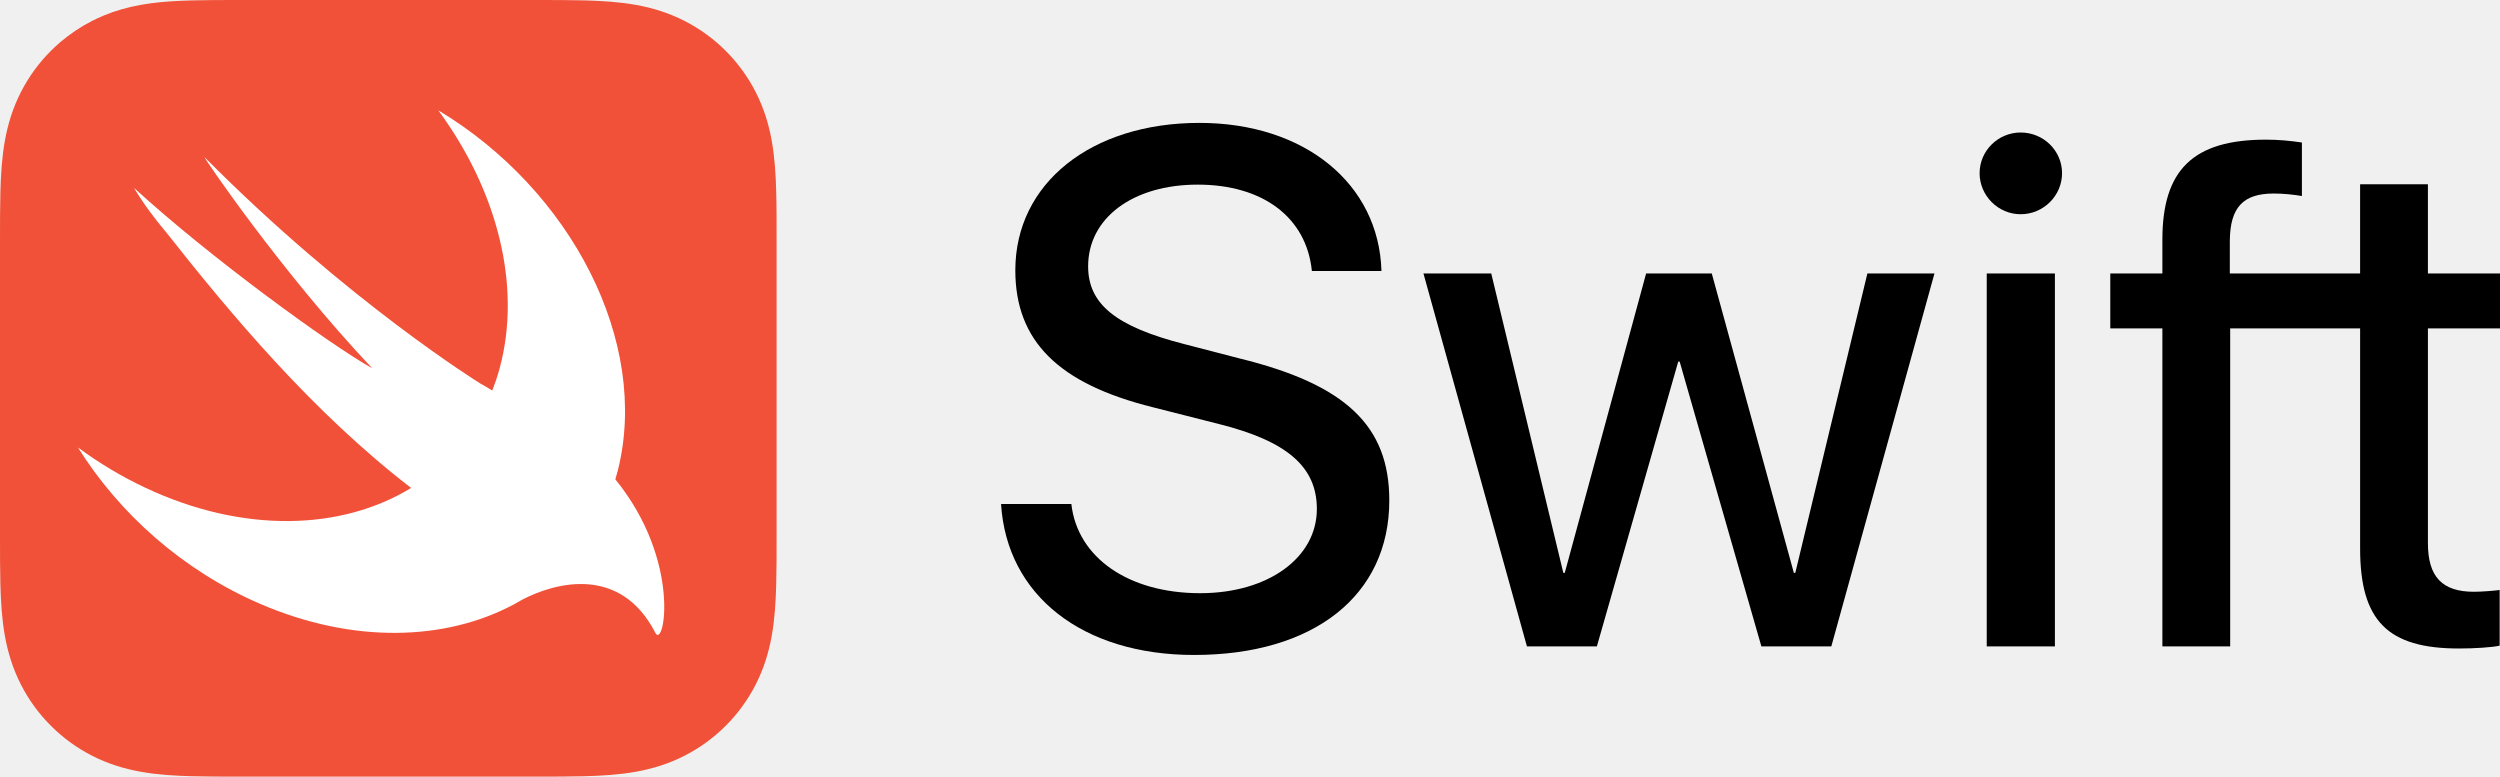
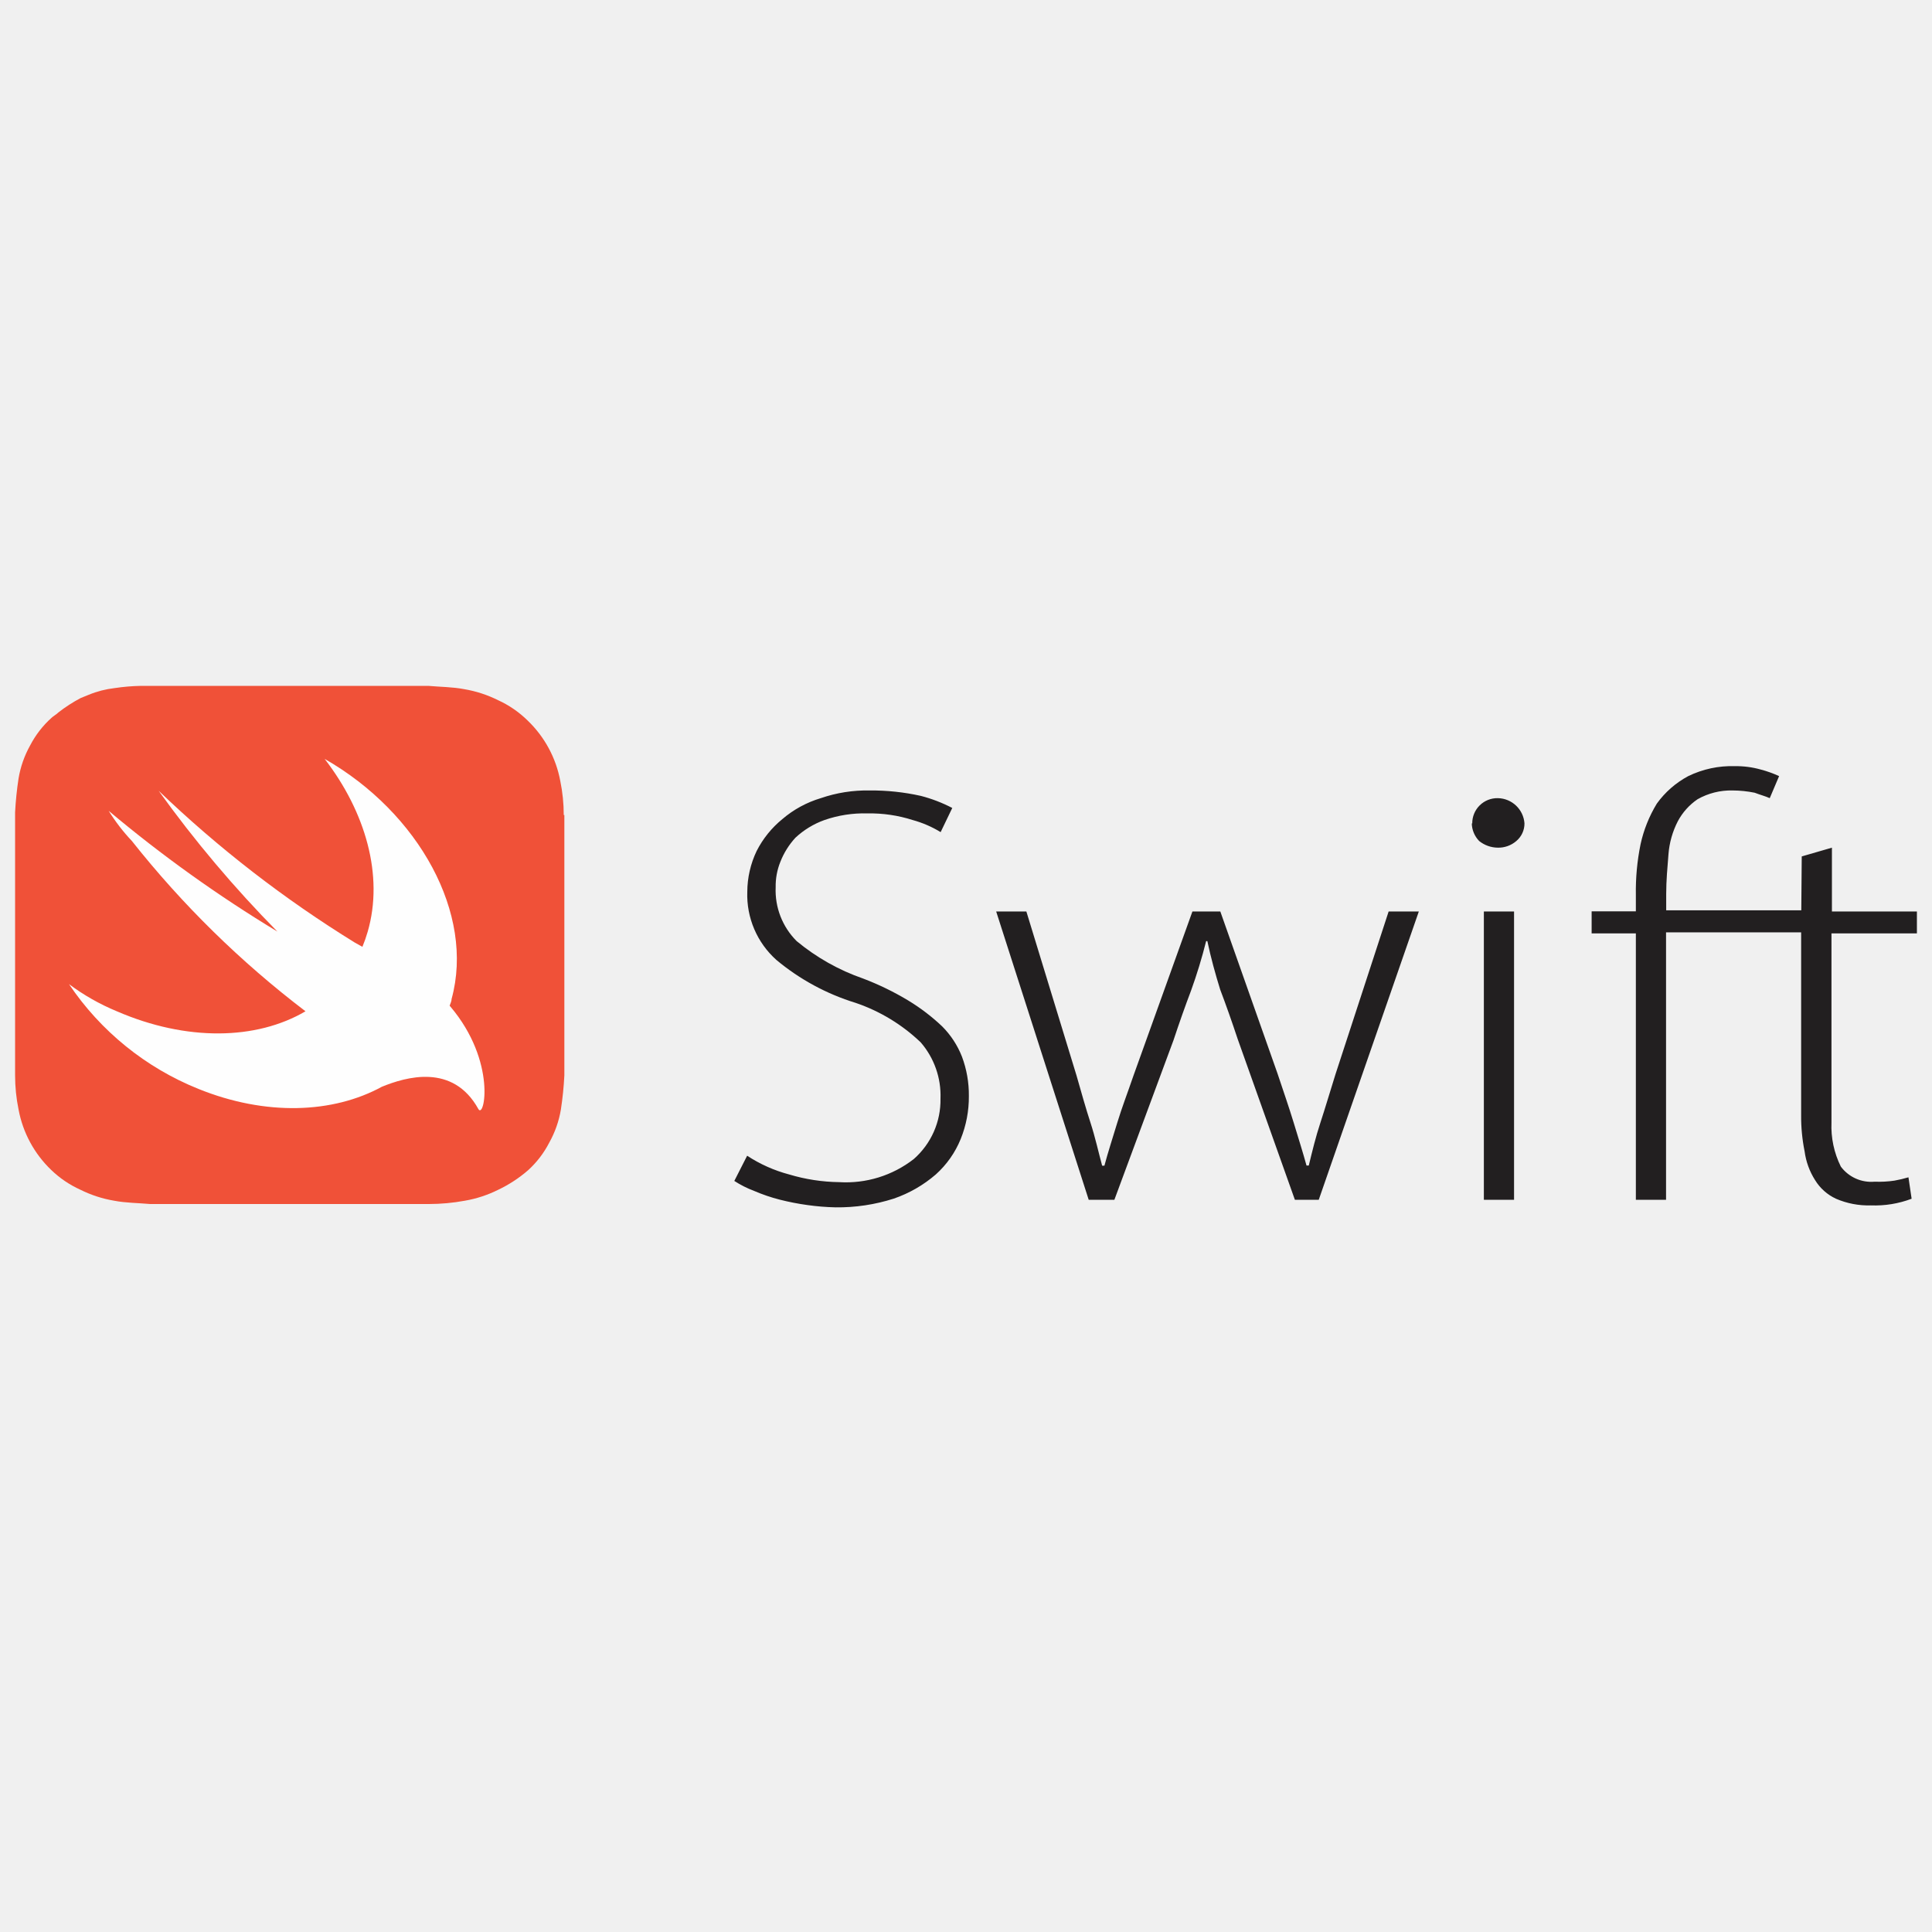
- <svg xmlns="http://www.w3.org/2000/svg" version="1.1" id="artwork" x="0px" y="0px" width="191.186px" height="59.391px" viewBox="0 0 191.186 59.391" enable-background="new 0 0 191.186 59.391" xml:space="preserve">
-   <g>
-     <g>
-       <path fill="#F05138" d="M59.387,16.45c-0.004-0.597-0.01-1.194-0.027-1.792c-0.035-1.301-0.112-2.613-0.343-3.9    c-0.235-1.307-0.618-2.522-1.222-3.709c-0.593-1.166-1.369-2.233-2.294-3.158    c-0.925-0.925-1.992-1.701-3.158-2.294c-1.186-0.604-2.402-0.987-3.707-1.222    c-1.288-0.232-2.6-0.308-3.902-0.344c-0.598-0.016-1.195-0.023-1.792-0.027C42.231,0,41.522,0,40.813,0H25.091    h-6.513c-0.71,0-1.419,0-2.128,0.004c-0.598,0.004-1.196,0.011-1.792,0.027    c-0.325,0.009-0.651,0.02-0.978,0.036c-0.979,0.047-1.959,0.134-2.924,0.308    c-0.979,0.176-1.908,0.436-2.811,0.809C7.644,1.308,7.345,1.445,7.049,1.596C6.174,2.041,5.355,2.589,4.61,3.225    c-0.248,0.212-0.488,0.434-0.72,0.665c-0.925,0.925-1.701,1.992-2.294,3.158    c-0.604,1.187-0.987,2.402-1.222,3.709c-0.231,1.287-0.308,2.599-0.343,3.9    c-0.016,0.598-0.023,1.195-0.027,1.792C-0.001,17.159,0,17.869,0,18.578V28.26v12.553    c0,0.71-0.001,1.419,0.004,2.129c0.004,0.597,0.011,1.194,0.027,1.791c0.035,1.302,0.112,2.614,0.343,3.901    c0.235,1.306,0.618,2.523,1.222,3.71c0.593,1.166,1.369,2.233,2.294,3.158c0.925,0.926,1.992,1.701,3.158,2.295    c1.186,0.604,2.402,0.987,3.708,1.221c1.287,0.232,2.6,0.309,3.902,0.343c0.597,0.016,1.195,0.023,1.792,0.026    c0.709,0.005,1.418,0.004,2.128,0.004h22.235c0.709,0,1.419,0.001,2.128-0.004    c0.598-0.003,1.195-0.011,1.792-0.026c1.302-0.035,2.614-0.112,3.902-0.343c1.306-0.235,2.521-0.618,3.707-1.221    c1.166-0.594,2.233-1.369,3.158-2.295c0.925-0.925,1.701-1.991,2.294-3.158c0.604-1.187,0.988-2.403,1.222-3.71    c0.231-1.286,0.308-2.599,0.343-3.901c0.016-0.597,0.023-1.194,0.027-1.791c0.005-0.71,0.004-1.419,0.004-2.129    V18.578C59.391,17.869,59.391,17.159,59.387,16.45z" />
-       <path fill="#FFFFFF" d="M47.061,36.661c-0.001-0.002-0.003-0.003-0.004-0.005c0.066-0.224,0.134-0.446,0.191-0.675    c2.465-9.821-3.551-21.432-13.732-27.545c4.461,6.048,6.434,13.373,4.681,19.779    c-0.156,0.571-0.344,1.12-0.552,1.653c-0.225-0.148-0.509-0.316-0.891-0.526c0,0-10.127-6.253-21.103-17.312    c-0.288-0.29,5.853,8.777,12.822,16.14c-3.283-1.843-12.434-8.5-18.227-13.802    c0.712,1.187,1.558,2.33,2.489,3.43c4.838,6.135,11.146,13.704,18.704,19.517    c-5.31,3.25-12.814,3.502-20.285,0.003c-1.848-0.866-3.585-1.911-5.193-3.098    c3.163,5.059,8.033,9.423,13.961,11.971c7.069,3.038,14.1,2.832,19.336,0.05l-0.004,0.006    c0.024-0.015,0.054-0.032,0.079-0.047c0.215-0.116,0.428-0.233,0.637-0.358    c2.516-1.306,7.485-2.631,10.152,2.559C50.776,49.67,52.163,42.94,47.061,36.661z" />
-     </g>
-   </g>
-   <g id="XMLID_1_">
-     <g>
-       <path d="M81.931,38.542c0.464,4.12,4.394,6.822,9.851,6.822c5.185,0,8.924-2.701,8.924-6.439    c0-3.22-2.265-5.186-7.478-6.495l-5.048-1.282c-7.259-1.801-10.534-5.076-10.534-10.479    c0-6.659,5.813-11.271,14.082-11.271c8.023,0,13.726,4.639,13.918,11.326h-5.321    c-0.41-4.093-3.739-6.605-8.733-6.605c-4.94,0-8.378,2.538-8.378,6.249c0,2.893,2.129,4.612,7.369,5.95    l4.202,1.091c8.132,1.993,11.461,5.158,11.461,10.862c0,7.259-5.758,11.817-14.928,11.817    c-8.514,0-14.327-4.531-14.763-11.544H81.931z" />
-       <path d="M140.049,49.431h-5.349l-6.249-21.777h-0.109l-6.222,21.777h-5.349l-7.914-28.518h5.185l5.512,22.896h0.11    l6.222-22.896h5.021l6.277,22.896h0.11l5.513-22.896h5.13L140.049,49.431z" />
-       <path d="M151.389,13.244c0-1.718,1.419-3.111,3.139-3.111c1.747,0,3.166,1.392,3.166,3.111    c0,1.72-1.419,3.139-3.166,3.139C152.809,16.383,151.389,14.964,151.389,13.244z M151.935,20.913h5.212v28.518    h-5.212V20.913z" />
-       <path d="M191.186,25.116v-4.203h-5.513v-6.822h-5.185v6.822h-4.23h-5.734v-2.51    c0.027-2.538,1.01-3.603,3.357-3.603c0.764,0,1.528,0.083,2.156,0.191v-4.093    c-0.928-0.136-1.774-0.218-2.756-0.218c-5.567,0-7.914,2.32-7.914,7.641v2.592h-3.984v4.203h3.984v24.315h5.185    V25.116h5.707h4.23v16.838c0,5.513,2.102,7.64,7.559,7.64c1.173,0,2.511-0.082,3.111-0.218v-4.257    c-0.355,0.055-1.392,0.136-1.965,0.136c-2.429,0-3.52-1.146-3.52-3.711V25.116H191.186z" />
-     </g>
-   </g>
-   <g>
- </g>
-   <g>
- </g>
-   <g>
- </g>
-   <g>
- </g>
-   <g>
- </g>
-   <g>
- </g>
+ <svg xmlns="http://www.w3.org/2000/svg" viewBox="0 0 128 128">
+   <path fill="#f05138" d="M37.35 54a11.24 11.24 0 00-.23-2.26 7.42 7.42 0 00-2.16-4A6.83 6.83 0 0033 46.39a8 8 0 00-2.24-.73c-.77-.15-1.62-.15-2.39-.22H9.35a13.37 13.37 0 00-1.77.15 6.41 6.41 0 00-1.7.44c-.15.07-.39.15-.54.22a9.86 9.86 0 00-1.47.95c-.15.15-.31.22-.46.36A6.47 6.47 0 002 49.38a6.77 6.77 0 00-.77 2.19A22.44 22.44 0 001 53.82v17.43a11.24 11.24 0 00.23 2.26 7.42 7.42 0 002.16 4 6.83 6.83 0 001.93 1.31 8 8 0 002.24.73c.77.15 1.62.15 2.39.22h18.46a13.26 13.26 0 002.39-.22 8 8 0 002.2-.72 8.78 8.78 0 002-1.31 6.47 6.47 0 001.39-1.82 6.77 6.77 0 00.77-2.19 22.44 22.44 0 00.23-2.26V54z" />
+   <path fill="#fefefe" d="M25.3 72c-3.24 1.77-7.69 1.95-12.16.14a18.77 18.77 0 01-8.57-6.94A14.61 14.61 0 007.74 67c4.62 2 9.25 1.91 12.5 0a64.45 64.45 0 01-11.5-11.28 12.56 12.56 0 01-1.54-2 88.68 88.68 0 0011.18 8 78.59 78.59 0 01-7.87-9.33 77.67 77.67 0 0013 10.06l.5.28a9.38 9.38 0 00.35-1c1.08-3.72-.15-7.95-2.85-11.45 6.25 3.57 9.95 10.28 8.41 15.9 0 .15-.08.3-.13.45l.05.06c3.09 3.65 2.24 7.51 1.85 6.78C30 70.42 26.87 71.36 25.3 72z" />
+   <path fill="#221f20" d="M119.34 60.31h-8.95v-1.09c0-.87.08-1.75.15-2.62a5.73 5.73 0 01.62-2.19 4.09 4.09 0 011.31-1.46 4.49 4.49 0 012.31-.58 7.49 7.49 0 011.47.15c.39.15.69.22 1 .36l.62-1.46a7.29 7.29 0 00-1.23-.44 6 6 0 00-1.7-.22 6.59 6.59 0 00-3.09.66 6.12 6.12 0 00-2.08 1.82 8.75 8.75 0 00-1.08 2.7 15.55 15.55 0 00-.31 3.35v1.09h-2.93v1.46h2.93v17.65h2V61.77h8.95v12.1a11.64 11.64 0 00.23 2.41 4.69 4.69 0 00.69 1.9 3.2 3.2 0 001.39 1.24 5.41 5.41 0 002.31.44 6.87 6.87 0 002.7-.44l-.21-1.42a8.39 8.39 0 01-.93.22 7 7 0 01-1.31.07 2.51 2.51 0 01-2.24-1 6 6 0 01-.62-2.92V61.84H127v-1.45h-5.63v-4.23l-2 .58zm.08 0zm.08 1.46zm-70 14.8a9.51 9.51 0 002.78 1.24 12.09 12.09 0 003.32.51 7.31 7.31 0 004.94-1.53 5.2 5.2 0 001.77-4A5.39 5.39 0 0061 69.06a11.66 11.66 0 00-4.32-2.62 15.12 15.12 0 01-5.24-2.84 5.78 5.78 0 01-1.93-4.52 6.33 6.33 0 01.62-2.7 6.56 6.56 0 011.7-2.11 7 7 0 012.55-1.39 9.4 9.4 0 013.24-.51 15 15 0 013.39.36 9.8 9.8 0 012.08.8l-.77 1.6a7.23 7.23 0 00-1.85-.8 9.27 9.27 0 00-3-.44 8 8 0 00-2.85.44 5.58 5.58 0 00-1.92 1.17 5.12 5.12 0 00-1 1.6 4.3 4.3 0 00-.31 1.68 4.75 4.75 0 001.39 3.57 14.15 14.15 0 004.4 2.48 18.59 18.59 0 013 1.46A13.23 13.23 0 0162.42 68a5.86 5.86 0 011.31 2 7.25 7.25 0 01.46 2.62 7.44 7.44 0 01-.54 2.84A6.38 6.38 0 0162 77.81a8.49 8.49 0 01-2.78 1.6 12.16 12.16 0 01-3.86.58 15.82 15.82 0 01-1.85-.15 16.6 16.6 0 01-1.85-.36 11.43 11.43 0 01-1.7-.58 6.86 6.86 0 01-1.31-.66zM68 60.39l3.32 10.86c.31 1.09.62 2.19.93 3.14s.54 2 .77 2.84h.15c.23-.87.54-1.82.85-2.84s.69-2 1.08-3.14L79 60.39h1.85l3.78 10.71c.39 1.17.77 2.26 1.08 3.28s.62 2 .85 2.84h.15c.23-.95.46-1.9.77-2.84s.62-2 1-3.21L92 60.39h2l-6.63 19.1h-1.58L82 68.84q-.58-1.75-1.16-3.28c-.31-1-.62-2.11-.85-3.21h-.08a33.72 33.72 0 01-1 3.28q-.58 1.53-1.16 3.28l-3.92 10.58h-1.7L66 60.39zm30.31 0h2v19.1h-2zm-.77-5.83a1.66 1.66 0 011.7-1.68 1.8 1.8 0 011.76 1.67 1.51 1.51 0 01-.54 1.17 1.81 1.81 0 01-1.23.44 2 2 0 01-1.23-.44 1.73 1.73 0 01-.49-1.17z" />
</svg>
